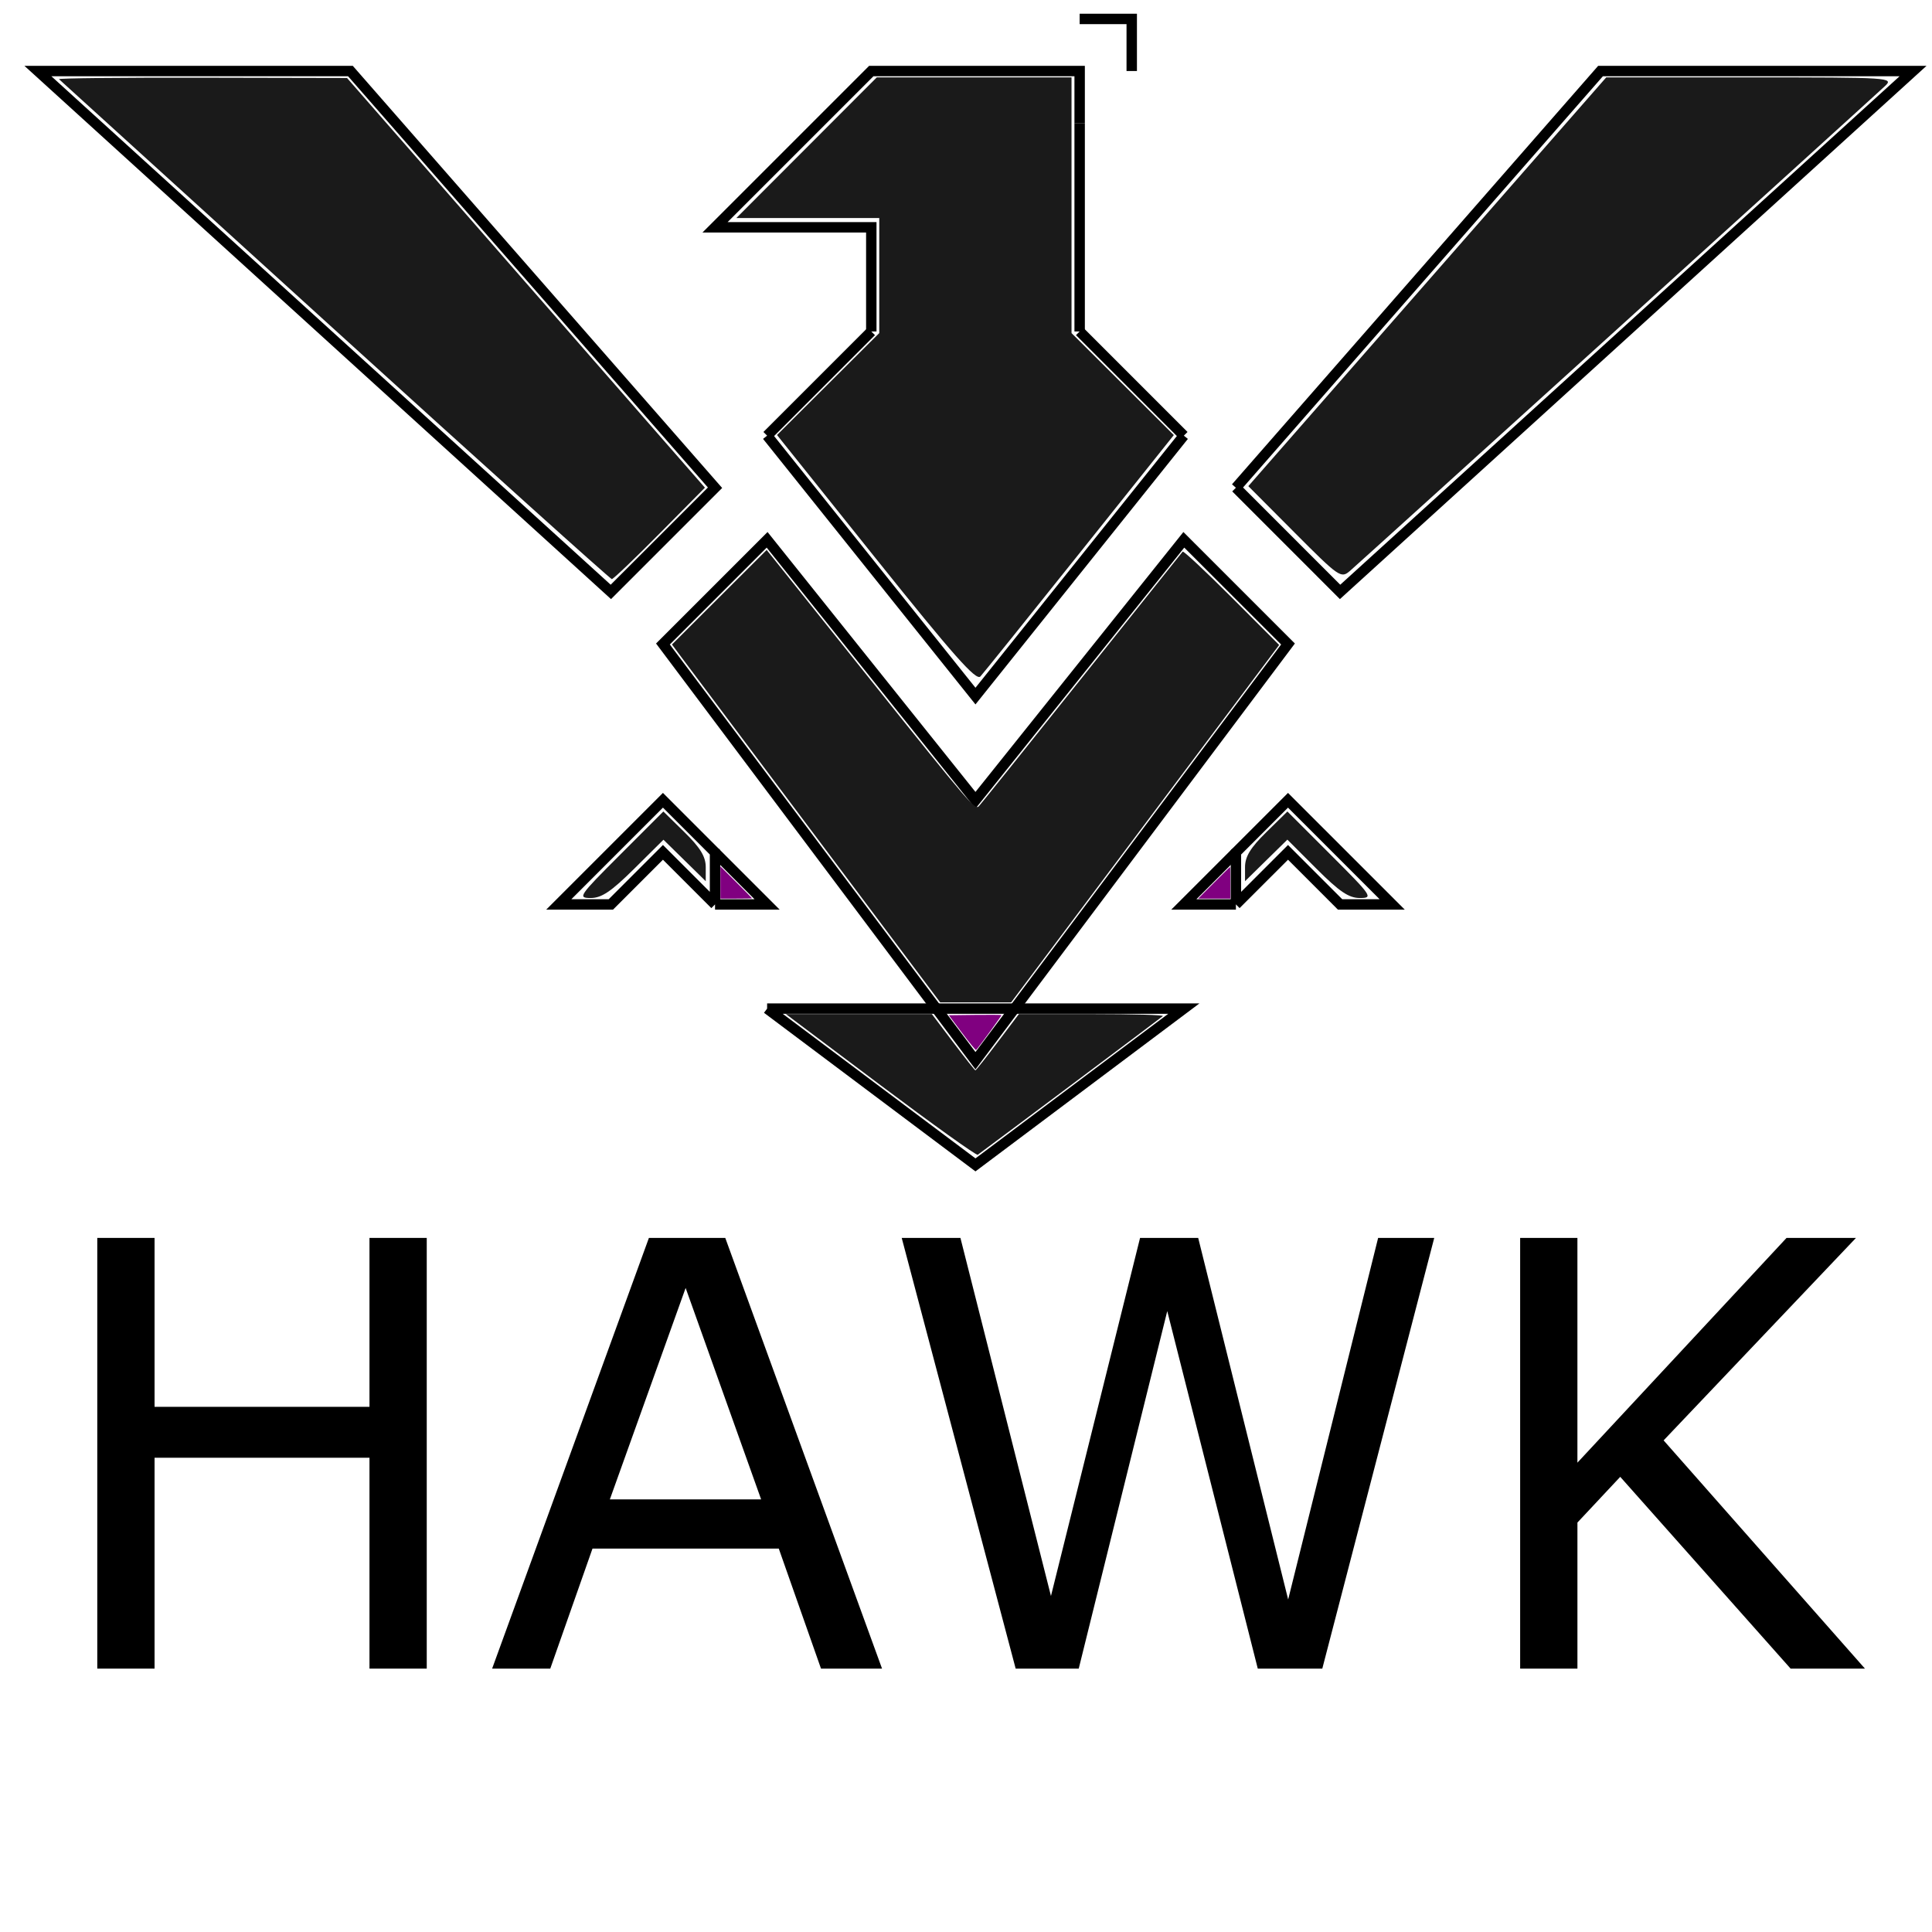
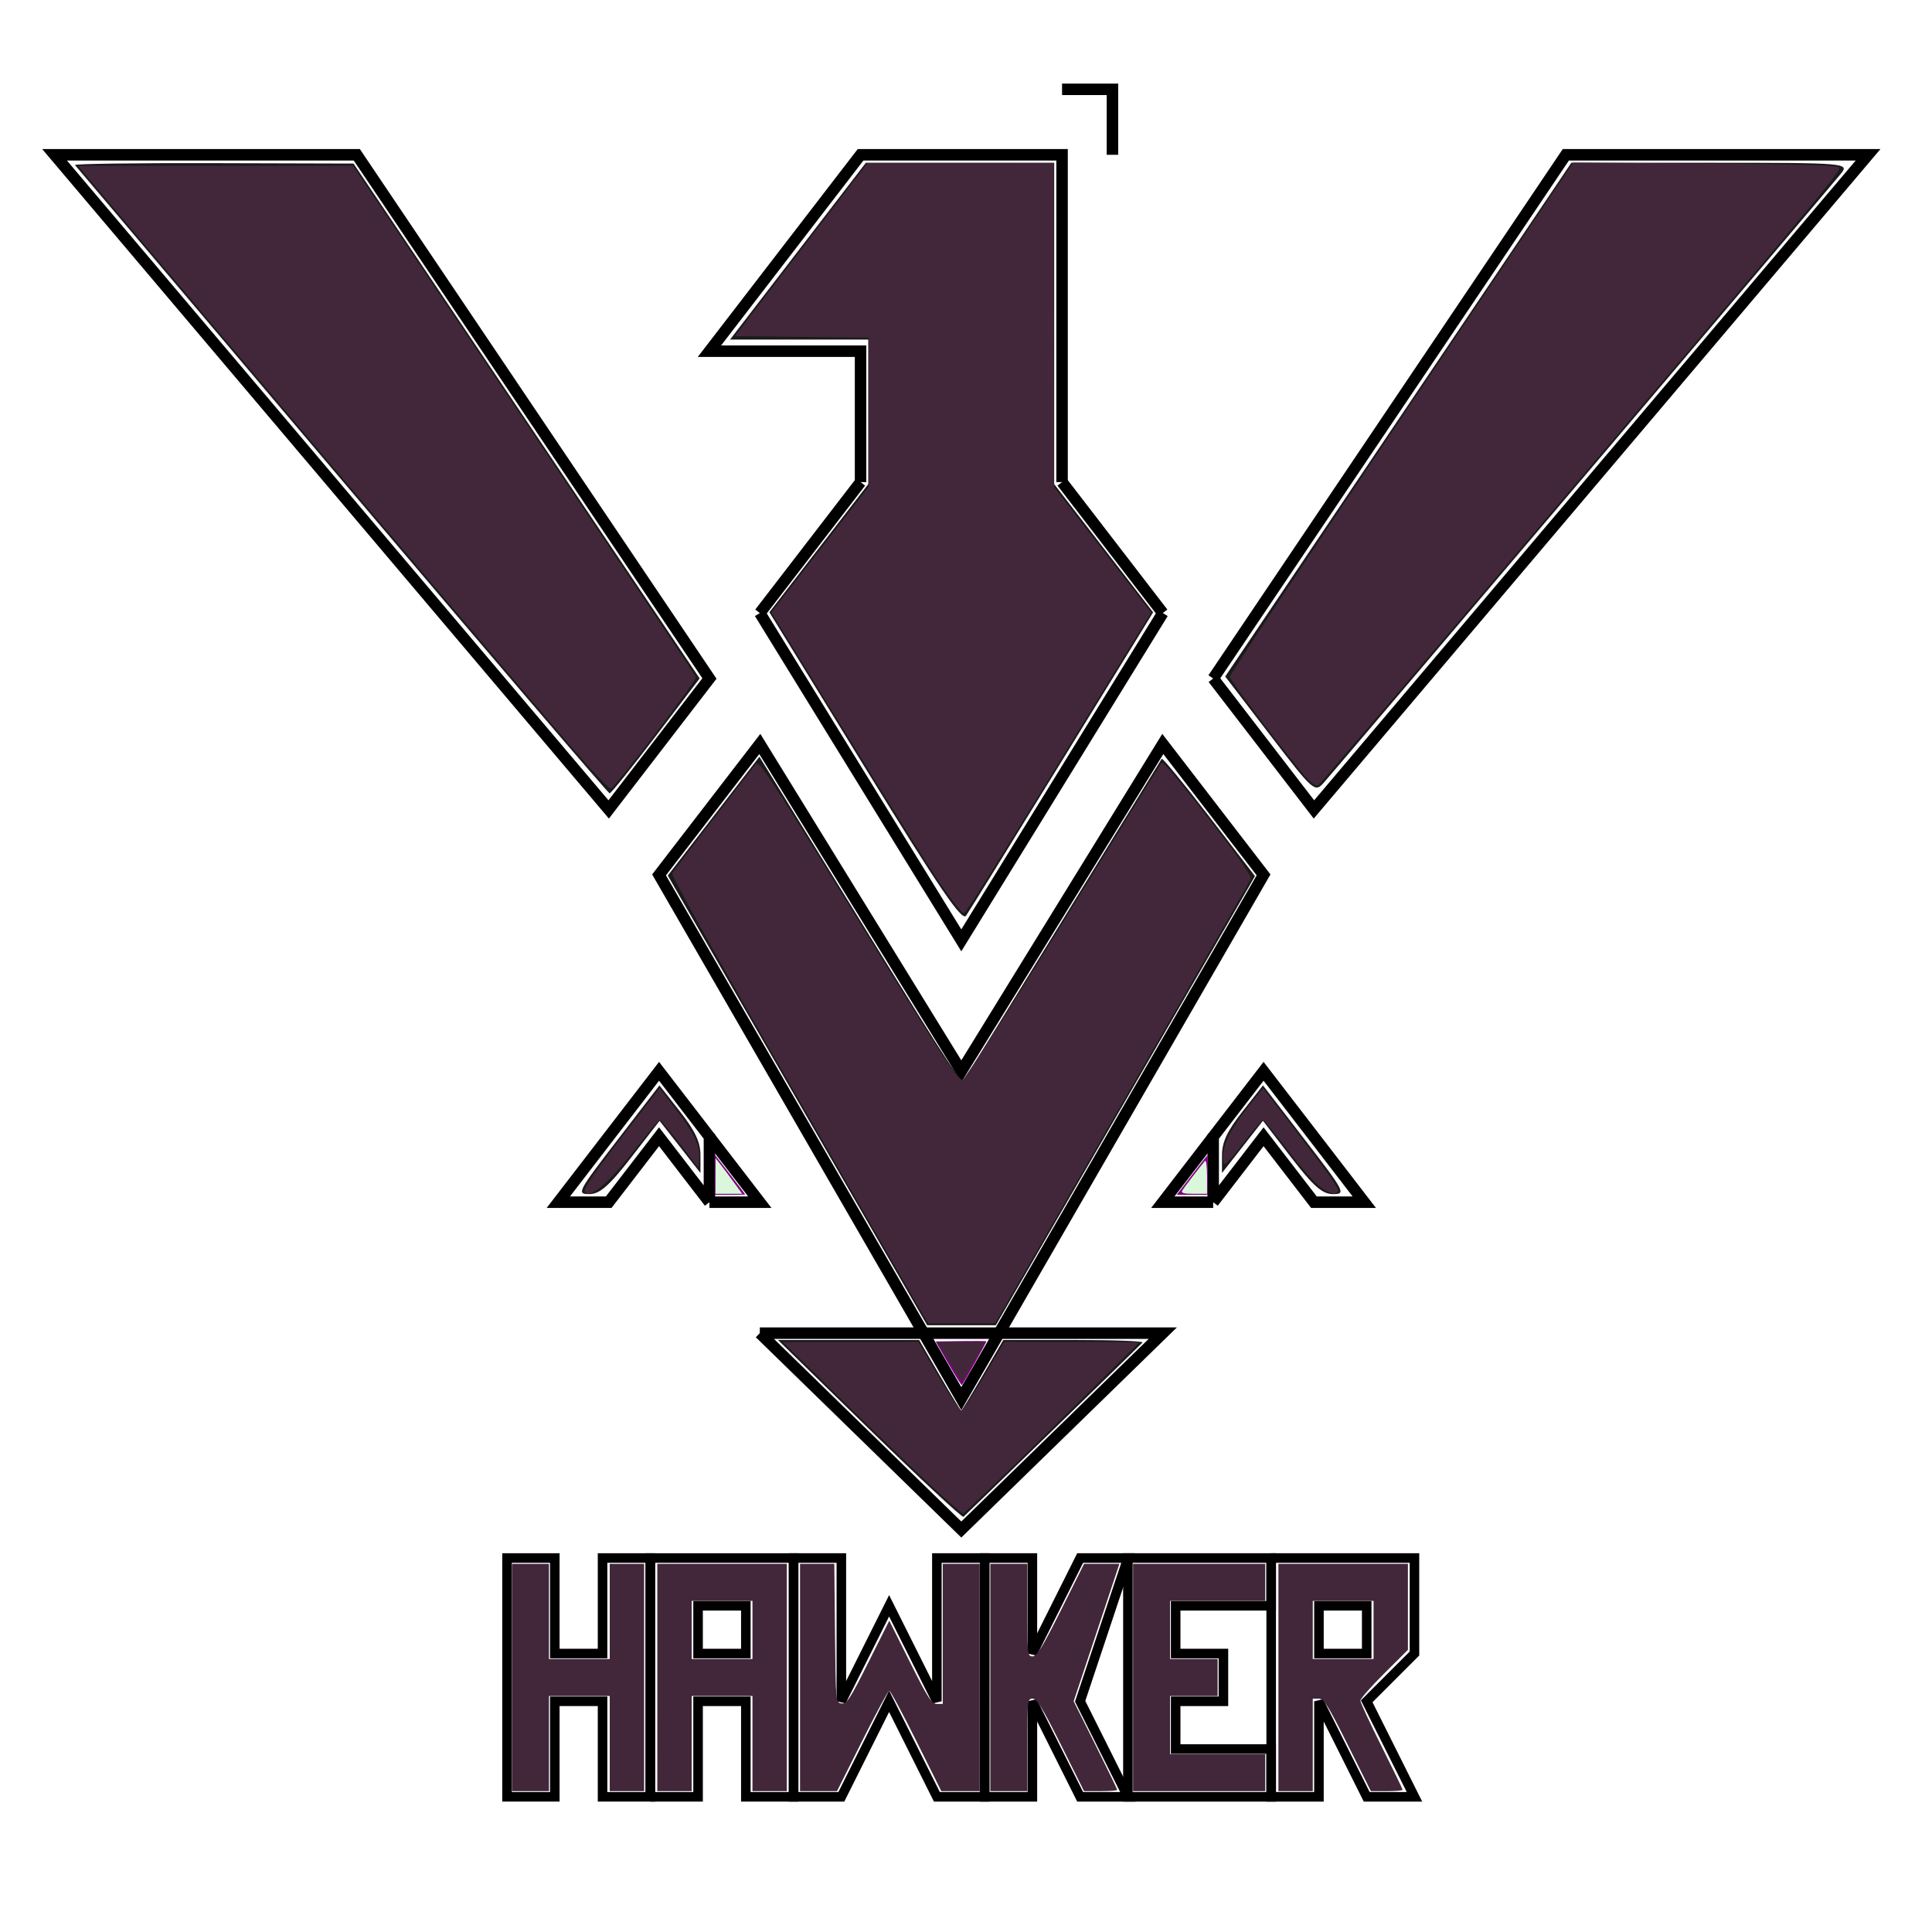
- <svg xmlns="http://www.w3.org/2000/svg" width="120" height="120" viewBox="0 0 120 120" version="1.1" id="svg5">
+ <svg xmlns="http://www.w3.org/2000/svg" width="512" height="512" viewBox="0 0 512 512" version="1.1" id="svg5">
  <defs id="defs2" />
  <g id="layer1">
-     <path style="fill:none;stroke:#000000;stroke-width:0.647px;stroke-linecap:butt;stroke-linejoin:miter;stroke-opacity:1" d="M 47.647,27.059 60.588,43.235 73.529,27.059" id="path342" />
-     <path style="fill:none;stroke:#000000;stroke-width:0.647px;stroke-linecap:butt;stroke-linejoin:miter;stroke-opacity:1" d="M 67.059,7.647 V 20.588" id="path1322" />
-     <path style="fill:none;stroke:#000000;stroke-width:0.647px;stroke-linecap:butt;stroke-linejoin:miter;stroke-opacity:1" d="M 54.118,20.588 V 14.118 H 44.412 L 54.118,4.412 H 67.059 V 7.647" id="path1328" />
-     <path style="fill:none;stroke:#000000;stroke-width:0.647px;stroke-linecap:butt;stroke-linejoin:miter;stroke-opacity:1" d="m 47.647,27.059 6.471,-6.471" id="path1690" />
-     <path style="fill:none;stroke:#000000;stroke-width:0.647px;stroke-linecap:butt;stroke-linejoin:miter;stroke-opacity:1" d="m 67.059,20.588 6.471,6.471" id="path1692" />
-     <path style="fill:none;stroke:#000000;stroke-width:0.647px;stroke-linecap:butt;stroke-linejoin:miter;stroke-opacity:1" d="m 44.412,56.176 v -3.235 l -3.235,-3.235 -3.235,3.235 -3.235,3.235 h 3.235 l 3.235,-3.235 3.235,3.235" id="path1753" />
-     <path style="fill:none;stroke:#000000;stroke-width:0.647px;stroke-linecap:butt;stroke-linejoin:miter;stroke-opacity:1" d="m 67.059,1.176 h 3.235 v 3.235" id="path1755" />
-     <path style="fill:none;stroke:#000000;stroke-width:0.647px;stroke-linecap:butt;stroke-linejoin:miter;stroke-opacity:1" d="M 76.765,56.176 V 52.941 L 80,49.706 86.471,56.176 H 83.235 L 80,52.941 76.765,56.176" id="path1876" />
-     <path style="fill:none;stroke:#000000;stroke-width:0.647px;stroke-linecap:butt;stroke-linejoin:miter;stroke-opacity:1" d="m 76.765,52.941 -3.235,3.235 h 3.235" id="path1878" />
-     <path style="fill:none;stroke:#000000;stroke-width:0.647px;stroke-linecap:butt;stroke-linejoin:miter;stroke-opacity:1" d="m 44.412,56.176 h 3.235 l -3.235,-3.235" id="path1880" />
-     <path style="fill:none;stroke:#000000;stroke-width:0.647px;stroke-linecap:butt;stroke-linejoin:miter;stroke-opacity:1" d="M 44.412,30.294 37.941,36.765 2.353,4.412 h 19.412 z" id="path3117" />
-     <path style="fill:none;stroke:#000000;stroke-width:0.647px;stroke-linecap:butt;stroke-linejoin:miter;stroke-opacity:1" d="M 76.765,30.294 83.235,36.765 118.824,4.412 H 99.412 L 76.765,30.294" id="path3119" />
-     <path style="fill:none;stroke:#000000;stroke-width:0.647px;stroke-linecap:butt;stroke-linejoin:miter;stroke-opacity:1" d="M 73.529,33.529 60.588,49.706 47.647,33.529 41.176,40 60.588,65.882 80,40 Z" id="path3121" />
-     <path style="fill:none;stroke:#000000;stroke-width:0.647px;stroke-linecap:butt;stroke-linejoin:miter;stroke-opacity:1" d="M 47.647,62.647 H 73.529 L 60.588,72.353 47.647,62.647" id="path3839" />
-     <path style="fill:#1a1a1a;stroke-width:0.291" d="M 80.405,33.075 77.536,30.195 88.651,17.5 99.766,4.806 h 8.944 c 8.724,0 8.93,0.013 8.369,0.541 -0.874,0.822 -32.556,29.533 -33.223,30.107 -0.565,0.486 -0.668,0.415 -3.451,-2.378 z" id="path3995" />
-     <path style="fill:#1a1a1a;stroke-width:0.291" d="m 54.409,34.702 -6.147,-7.683 3.175,-3.165 3.175,-3.165 v -3.573 -3.573 h -4.438 -4.438 l 4.362,-4.369 4.362,-4.369 h 6.047 6.047 v 7.942 7.942 l 3.177,3.167 3.177,3.167 -5.838,7.313 c -3.211,4.022 -5.99,7.479 -6.176,7.681 -0.264,0.287 -1.684,-1.316 -6.484,-7.315 z" id="path4034" />
-     <path style="fill:#1a1a1a;stroke-width:0.291" d="M 20.812,20.502 C 11.448,11.994 3.732,4.982 3.665,4.919 3.598,4.857 7.596,4.815 12.549,4.825 l 9.005,0.019 11.115,12.723 11.115,12.723 -2.809,2.84 c -1.545,1.562 -2.883,2.84 -2.973,2.84 -0.09,0 -7.826,-6.961 -17.19,-15.469 z" id="path4073" />
-     <path style="fill:#1a1a1a;stroke-width:0.291" d="m 38.516,53.09 2.687,-2.687 1.316,1.291 c 0.981,0.963 1.316,1.514 1.316,2.165 v 0.874 l -1.313,-1.288 -1.313,-1.288 -1.826,1.81 c -1.415,1.402 -2.021,1.81 -2.69,1.81 -0.826,0 -0.746,-0.118 1.823,-2.687 z" id="path4112" />
-     <path style="fill:#1a1a1a;stroke-width:0.291" d="" id="path4151" />
-     <path style="fill:#1a1a1a;stroke-width:0.291" d="" id="path4190" />
-     <path style="fill:#1a1a1a;stroke-width:0.291" d="m 81.774,53.964 -1.813,-1.813 -1.315,1.291 -1.315,1.291 V 53.859 c 0,-0.651 0.335,-1.203 1.316,-2.165 l 1.316,-1.291 2.687,2.687 c 2.584,2.584 2.653,2.687 1.812,2.687 -0.684,0 -1.269,-0.395 -2.688,-1.813 z" id="path4229" />
-     <path style="fill:#1a1a1a;stroke-width:0.146" d="M 50.46,51.676 C 46.096,45.856 42.347,40.855 42.131,40.563 l -0.393,-0.532 2.941,-2.936 2.941,-2.936 6.466,8.089 c 6.181,7.732 6.477,8.077 6.717,7.823 0.138,-0.146 3.02,-3.738 6.406,-7.984 3.385,-4.245 6.197,-7.766 6.249,-7.825 0.051,-0.058 1.421,1.222 3.043,2.846 l 2.949,2.952 -8.323,11.099 -8.323,11.099 h -2.204 -2.204 z" id="path4268" />
-     <path style="fill:#1a1a1a;stroke-width:0.146" d="m 54.697,67.408 -5.885,-4.422 h 4.534 4.534 l 1.32,1.748 c 0.726,0.961 1.348,1.748 1.383,1.748 0.035,0 0.658,-0.786 1.383,-1.748 l 1.32,-1.748 h 4.539 c 2.571,0 4.479,0.055 4.401,0.126 -0.107,0.098 -10.864,8.156 -11.498,8.613 -0.08,0.058 -2.794,-1.885 -6.031,-4.317 z" id="path4307" />
-     <path style="fill:#800080;stroke-width:0.073" d="m 44.745,54.813 v -1 l 0.983,0.981 c 0.541,0.54 0.983,0.99 0.983,1 0,0.011 -0.442,0.019 -0.983,0.019 h -0.983 z" id="path4420" />
-     <path style="fill:#800080;stroke-width:0.073" d="m 59.759,64.162 -0.823,-1.104 1.617,-0.02 c 0.889,-0.011 1.631,-0.005 1.649,0.012 0.025,0.025 -1.373,1.949 -1.575,2.167 -0.024,0.026 -0.415,-0.449 -0.867,-1.056 z" id="path4496" />
-     <path style="fill:#800080;stroke-width:0.073" d="m 75.4,54.83 c 0.54,-0.541 0.99,-0.983 1,-0.983 0.011,0 0.019,0.442 0.019,0.983 v 0.983 h -1 -1 z" id="path4535" />
-     <g aria-label="HAWK" id="text20210" style="font-size:36.795px;line-height:1.25;stroke-width:0.92">
-       <path d="M 26.506,103.641 H 22.949 V 90.543 H 9.6 V 103.641 H 6.042 V 76.889 H 9.6 V 87.381 H 22.949 V 76.889 h 3.557 l 0,9.907 z" id="path25894" />
-       <path d="M 54.785,103.641 H 50.994 L 48.371,96.185 H 36.801 l -2.623,7.456 h -3.611 l 9.738,-26.752 h 4.743 z M 47.275,93.13 42.586,79.997 37.879,93.13 Z" id="path25896" />
-       <path d="m 89.083,76.889 -6.953,26.752 H 78.123 L 72.5,81.434 67.002,103.641 H 63.085 L 56.007,76.889 h 3.647 l 5.623,22.242 5.534,-22.242 h 3.611 l 5.588,22.458 5.588,-22.458 z" id="path25898" />
-       <path d="m 115.835,103.641 h -4.617 l -10.582,-11.912 -2.659,2.839 v 9.073 H 94.419 V 76.889 h 3.557 v 13.96 L 110.966,76.889 h 4.312 L 103.33,89.465 Z" id="path25900" />
-     </g>
+     <path style="fill:none;stroke:#000000;stroke-width:3.044px;stroke-linecap:butt;stroke-linejoin:miter;stroke-opacity:1" d="m 201.357,162.462 53.4,86.742 53.4,-86.742" id="path342" />
+     <path style="fill:none;stroke:#000000;stroke-width:3.044px;stroke-linecap:butt;stroke-linejoin:miter;stroke-opacity:1" d="m 281.457,58.371 v 69.394" id="path1322" />
+     <path style="fill:none;stroke:#000000;stroke-width:3.044px;stroke-linecap:butt;stroke-linejoin:miter;stroke-opacity:1" d="M 228.057,127.765 V 93.068 h -40.05 l 40.05,-52.045 h 53.4 V 58.371" id="path1328" />
+     <path style="fill:none;stroke:#000000;stroke-width:3.044px;stroke-linecap:butt;stroke-linejoin:miter;stroke-opacity:1" d="m 201.357,162.462 26.7,-34.697" id="path1690" />
+     <path style="fill:none;stroke:#000000;stroke-width:3.044px;stroke-linecap:butt;stroke-linejoin:miter;stroke-opacity:1" d="m 281.457,127.765 26.7,34.697" id="path1692" />
+     <path style="fill:none;stroke:#000000;stroke-width:3.044px;stroke-linecap:butt;stroke-linejoin:miter;stroke-opacity:1" d="m 188.007,318.598 v -17.348 l -13.35,-17.348 -13.35,17.348 -13.35,17.348 h 13.35 l 13.35,-17.348 13.35,17.348" id="path1753" />
+     <path style="fill:none;stroke:#000000;stroke-width:3.044px;stroke-linecap:butt;stroke-linejoin:miter;stroke-opacity:1" d="m 281.457,23.674 h 13.35 v 17.348" id="path1755" />
+     <path style="fill:none;stroke:#000000;stroke-width:3.044px;stroke-linecap:butt;stroke-linejoin:miter;stroke-opacity:1" d="m 321.507,318.598 v -17.348 l 13.35,-17.348 26.7,34.697 h -13.35 l -13.35,-17.348 -13.35,17.348" id="path1876" />
+     <path style="fill:none;stroke:#000000;stroke-width:3.044px;stroke-linecap:butt;stroke-linejoin:miter;stroke-opacity:1" d="m 321.507,301.249 -13.35,17.348 h 13.35" id="path1878" />
+     <path style="fill:none;stroke:#000000;stroke-width:3.044px;stroke-linecap:butt;stroke-linejoin:miter;stroke-opacity:1" d="m 188.007,318.598 h 13.35 l -13.35,-17.348" id="path1880" />
+     <path style="fill:none;stroke:#000000;stroke-width:3.044px;stroke-linecap:butt;stroke-linejoin:miter;stroke-opacity:1" d="M 188.007,179.81 161.307,214.507 14.457,41.023 h 80.1 z" id="path3117" />
+     <path style="fill:none;stroke:#000000;stroke-width:3.044px;stroke-linecap:butt;stroke-linejoin:miter;stroke-opacity:1" d="m 321.507,179.81 26.7,34.697 146.85,-173.484 H 414.958 L 321.507,179.81" id="path3119" />
+     <path style="fill:none;stroke:#000000;stroke-width:3.044px;stroke-linecap:butt;stroke-linejoin:miter;stroke-opacity:1" d="m 308.157,197.159 -53.4,86.742 -53.4,-86.742 -26.7,34.697 80.1,138.788 80.1,-138.788 z" id="path3121" />
+     <path style="fill:none;stroke:#000000;stroke-width:3.044px;stroke-linecap:butt;stroke-linejoin:miter;stroke-opacity:1" d="m 201.357,353.295 h 106.8 l -53.4,52.045 -53.4,-52.045" id="path3839" />
+     <path style="fill:#1a1a1a;stroke-width:1.37" d="m 336.527,194.72 -11.838,-15.441 45.866,-68.071 45.866,-68.071 h 36.905 c 35.999,0 36.847,0.071 34.535,2.898 -3.606,4.409 -134.34,158.361 -137.091,161.439 -2.332,2.608 -2.758,2.226 -14.242,-12.753 z" id="path3995" />
+     <path style="fill:#1a1a1a;stroke-width:1.37" d="m 229.258,203.448 -25.364,-41.196 13.101,-16.972 13.101,-16.972 V 109.149 89.99 H 211.782 193.469 L 211.467,66.563 229.465,43.136 h 24.954 24.954 v 42.586 42.586 l 13.109,16.983 13.109,16.983 -24.091,39.216 c -13.25,21.569 -24.718,40.102 -25.484,41.185 -1.088,1.538 -6.949,-7.054 -26.757,-39.227 z" id="path4034" />
+     <path style="fill:#1a1a1a;stroke-width:1.37" d="M 90.626,127.301 C 51.986,81.679 20.146,44.078 19.871,43.744 19.596,43.409 36.091,43.183 56.528,43.24 l 37.157,0.104 45.866,68.225 45.866,68.225 -11.59,15.228 c -6.375,8.375 -11.895,15.228 -12.268,15.228 -0.373,0 -32.292,-37.327 -70.932,-82.949 z" id="path4073" />
+     <path style="fill:#1a1a1a;stroke-width:1.37" d="m 163.68,302.045 11.088,-14.409 5.43,6.925 c 4.048,5.162 5.43,8.117 5.43,11.61 v 4.685 l -5.416,-6.908 -5.416,-6.908 -7.536,9.706 c -5.837,7.518 -8.34,9.706 -11.101,9.706 -3.409,0 -3.078,-0.632 7.523,-14.409 z" id="path4112" />
+     <path style="fill:#1a1a1a;stroke-width:1.37" d="m 342.176,306.733 -7.48,-9.721 -5.428,6.922 -5.428,6.922 v -4.685 c 0,-3.493 1.382,-6.448 5.43,-11.61 l 5.43,-6.925 11.088,14.409 c 10.662,13.856 10.949,14.409 7.478,14.409 -2.824,0 -5.238,-2.117 -11.09,-9.721 z" id="path4229" />
+     <path style="fill:#1a1a1a;stroke-width:0.685" d="M 212.966,294.465 C 194.955,263.259 179.489,236.442 178.597,234.873 l -1.621,-2.853 12.137,-15.743 12.137,-15.743 26.682,43.373 c 25.507,41.462 26.728,43.31 27.716,41.951 0.569,-0.782 12.463,-20.046 26.432,-42.81 13.969,-22.764 25.572,-41.645 25.784,-41.958 0.212,-0.313 5.862,6.553 12.555,15.259 l 12.17,15.829 -34.345,59.513 -34.345,59.513 h -9.094 -9.094 z" id="path4268" />
+     <path style="fill:#1a1a1a;stroke-width:0.685" d="M 230.448,378.821 206.163,355.109 h 18.708 18.708 l 5.445,9.371 c 2.995,5.154 5.564,9.371 5.709,9.371 0.145,0 2.714,-4.217 5.709,-9.371 l 5.445,-9.371 h 18.73 c 10.611,0 18.483,0.294 18.16,0.677 -0.443,0.525 -44.83,43.735 -47.443,46.184 -0.331,0.31 -11.529,-10.107 -24.886,-23.149 z" id="path4307" />
+     <path style="fill:#800080;stroke-width:0.343" d="m 189.383,311.286 v -5.363 l 4.056,5.26 c 2.231,2.893 4.056,5.307 4.056,5.363 0,0.057 -1.825,0.103 -4.056,0.103 h -4.056 z" id="path4420" />
+     <path style="fill:#800080;stroke-width:0.343" d="m 251.337,361.418 -3.397,-5.919 6.671,-0.105 c 3.669,-0.058 6.731,-0.028 6.803,0.066 0.102,0.133 -5.667,10.449 -6.498,11.619 -0.101,0.141 -1.711,-2.406 -3.579,-5.662 z" id="path4496" />
+     <path style="fill:#800080;stroke-width:0.343" d="m 315.878,311.378 c 2.226,-2.899 4.084,-5.271 4.127,-5.271 0.044,0 0.079,2.372 0.079,5.271 v 5.271 h -4.127 -4.127 z" id="path4535" />
+     <path style="fill:none;stroke:#000000;stroke-width:2.531px;stroke-linecap:butt;stroke-linejoin:miter;stroke-opacity:1" d="m 134.37,412.89 v 37.97 25.313 h 12.657 v -25.313 h 12.657 v 25.313 h 12.657 v -25.313 -37.97 h -12.657 v 25.313 h -12.657 v -25.313 z" id="path274" />
+     <path style="fill:none;stroke:#000000;stroke-width:2.531px;stroke-linecap:butt;stroke-linejoin:miter;stroke-opacity:1" d="m 172.34,476.174 h 12.657 v -25.313 h 12.657 v 25.313 h 12.657 v -63.283 h -37.97 v 25.313 37.97" id="path2533" />
+     <path style="fill:none;stroke:#000000;stroke-width:2.531px;stroke-linecap:butt;stroke-linejoin:miter;stroke-opacity:1" d="m 184.997,438.204 h 12.657 v -12.657 h -12.657 z" id="path2535" />
+     <path style="fill:none;stroke:#000000;stroke-width:2.531px;stroke-linecap:butt;stroke-linejoin:miter;stroke-opacity:1" d="m 210.31,412.89 v 63.283 h 12.657 l 12.657,-25.313 12.657,25.313 h 12.657 v -63.283 h -12.657 v 37.97 l -12.657,-25.313 -12.657,25.313 v -37.97 z" id="path6487" />
+     <path style="fill:none;stroke:#000000;stroke-width:2.531px;stroke-linecap:butt;stroke-linejoin:miter;stroke-opacity:1" d="m 260.937,412.89 h 12.657 v 25.313 l 12.657,-25.313 h 12.657 l -12.657,37.97 12.657,25.313 h -12.657 l -12.657,-25.313 v 25.313 h -12.657 z" id="path9988" />
+     <path style="fill:none;stroke:#000000;stroke-width:2.531px;stroke-linecap:butt;stroke-linejoin:miter;stroke-opacity:1" d="m 298.907,412.89 v 63.283 h 37.97 v -12.657 h -25.313 v -12.657 h 12.657 v -12.657 h -12.657 v -12.657 h 25.313 v -12.657 z" id="path10198" />
+     <path style="fill:none;stroke:#000000;stroke-width:2.531px;stroke-linecap:butt;stroke-linejoin:miter;stroke-opacity:1" d="m 336.877,412.89 v 63.283 h 12.657 v -25.313 l 12.657,25.313 h 12.657 l -12.657,-25.313 12.657,-12.657 v -25.313 h -37.97" id="path10204" />
+     <path style="fill:none;stroke:#000000;stroke-width:2.531px;stroke-linecap:butt;stroke-linejoin:miter;stroke-opacity:1" d="m 349.534,425.547 v 12.657 h 12.657 v -12.657 z" id="path10206" />
+     <path style="fill:#42273b;fill-opacity:1;stroke-width:0.7" d="m 250.987,236.749 c -4.342,-6.16 -9.511,-14.363 -31.356,-49.765 l -15.231,-24.684 12.894,-16.641 12.894,-16.641 0.019,-19.775 0.019,-19.775 -17.747,-0.187 -17.747,-0.187 17.572,-22.93 17.572,-22.93 24.69,-0.009 24.69,-0.009 0.022,42.901 0.022,42.901 12.877,16.648 12.877,16.648 -15.764,25.668 c -26.141,42.564 -33.173,53.794 -33.827,54.021 -0.343,0.119 -2.359,-2.245 -4.48,-5.253 z" id="path11868" />
+     <path style="fill:#42273b;fill-opacity:1;stroke-width:0.7" d="m 346.382,206.292 c -3.565,-3.811 -20.379,-25.927 -20.466,-26.918 -0.044,-0.503 20.407,-31.373 45.447,-68.6 l 45.527,-67.686 34.815,0.243 c 24.235,0.169 35.05,0.479 35.591,1.019 0.818,0.818 -0.321,2.181 -92.25,110.368 -24.777,29.159 -45.372,53.216 -45.767,53.46 -0.395,0.244 -1.698,-0.605 -2.897,-1.886 z" id="path11944" />
+     <path style="fill:#42273b;fill-opacity:1;stroke-width:0.7" d="M 151.027,197.503 C 136.159,180.197 97.799,135.071 60.063,90.495 41.801,68.922 25.458,49.616 23.746,47.594 l -3.113,-3.677 h 36.461 36.461 l 45.305,67.395 c 24.918,37.067 45.425,67.72 45.572,68.116 0.296,0.797 -21.341,29.172 -22.551,29.574 -0.417,0.139 -5.301,-5.036 -10.854,-11.499 z" id="path11983" />
+     <path style="fill:#42273b;fill-opacity:1;stroke-width:0.7" d="m 211.767,291.518 c -21.103,-36.567 -33.954,-59.518 -33.629,-60.061 0.674,-1.125 21.191,-27.892 22.316,-29.115 0.678,-0.737 5.088,5.975 22.092,33.62 25.978,42.235 31.179,50.3 32.441,50.3 0.544,0 12.455,-18.652 26.724,-41.85 14.158,-23.018 25.869,-41.991 26.024,-42.163 0.511,-0.567 3.493,2.949 13.872,16.355 6.904,8.918 10.11,13.604 9.822,14.356 -0.236,0.614 -15.568,27.357 -34.072,59.428 l -33.644,58.312 h -8.896 -8.896 z" id="path12022" />
+     <path style="fill:#42273b;fill-opacity:1;stroke-width:0.7" d="m 246.487,393.486 c -4.512,-4.204 -15.138,-14.431 -23.613,-22.727 l -15.409,-15.082 17.946,-0.037 17.946,-0.037 5.352,9.105 c 2.944,5.008 5.659,9.105 6.033,9.105 0.374,0 3.089,-4.097 6.033,-9.105 l 5.352,-9.105 17.946,0.033 17.946,0.033 -23.114,22.71 c -12.713,12.49 -23.362,22.719 -23.666,22.73 -0.304,0.012 -4.243,-3.419 -8.755,-7.623 z" id="path12061" />
+     <path style="fill:#42273b;fill-opacity:1;stroke-width:0.7" d="m 135.672,444.556 v -30.118 h 4.903 4.903 v 12.608 12.608 h 8.055 8.055 v -12.608 -12.608 h 4.553 4.553 v 30.118 30.118 h -4.553 -4.553 v -12.608 -12.608 h -8.055 -8.055 v 12.608 12.608 h -4.903 -4.903 z" id="path12100" />
+     <path style="fill:#42273b;fill-opacity:1;stroke-width:0.7" d="m 212.018,444.556 v -30.118 h 4.541 4.541 l 0.187,18.386 c 0.187,18.374 0.188,18.386 1.736,18.606 1.359,0.193 2.23,-1.139 7.095,-10.855 l 5.546,-11.076 5.502,11.03 c 4.676,9.374 5.74,11.03 7.088,11.03 h 1.586 v -18.561 -18.561 h 4.903 4.903 v 30.118 30.118 h -5.093 -5.093 l -6.625,-13.308 c -3.643,-7.319 -6.866,-13.308 -7.161,-13.308 -0.295,0 -3.534,5.989 -7.198,13.308 l -6.661,13.308 h -4.899 -4.899 z" id="path12139" />
+     <path style="fill:#42273b;fill-opacity:1;stroke-width:0.7" d="m 300.271,444.556 v -30.118 h 17.511 17.51 v 4.903 4.903 h -12.608 -12.608 v 7.705 7.705 h 6.304 6.304 v 4.903 4.903 h -6.304 -6.304 v 7.705 7.705 h 12.608 12.608 v 4.903 4.903 h -17.51 -17.511 z" id="path12178" />
+     <path style="fill:#42273b;fill-opacity:1;stroke-width:0.7" d="m 338.794,444.556 v -30.118 h 17.16 17.16 v 11.396 11.396 l -6.304,6.275 c -3.467,3.451 -6.304,6.679 -6.304,7.173 0,0.494 2.521,5.934 5.603,12.089 3.082,6.155 5.603,11.352 5.603,11.549 0,0.197 -1.892,0.358 -4.205,0.358 h -4.205 l -6.117,-12.257 c -5.222,-10.464 -6.349,-12.257 -7.702,-12.257 h -1.585 v 12.257 12.257 h -4.553 -4.553 z m 25.215,-12.608 v -7.705 h -8.055 -8.055 v 7.705 7.705 h 8.055 8.055 z" id="path12217" />
+     <path style="fill:#42273b;fill-opacity:1;stroke-width:0.7" d="m 262.448,444.556 v -30.118 h 4.903 4.903 v 12.257 c 0,11.798 0.053,12.257 1.403,12.257 1.118,0 2.648,-2.495 7.52,-12.257 l 6.117,-12.257 h 4.677 4.677 l -6.06,18.209 -6.06,18.209 5.77,11.564 c 3.173,6.36 5.769,11.719 5.769,11.909 0,0.19 -1.974,0.345 -4.387,0.345 h -4.387 l -6.117,-12.257 c -4.872,-9.763 -6.402,-12.257 -7.52,-12.257 -1.351,0 -1.403,0.459 -1.403,12.257 v 12.257 h -4.903 -4.903 z" id="path12256" />
+     <path style="fill:#42273b;fill-opacity:1;stroke-width:0.7" d="m 174.195,444.556 v -30.118 h 17.16 17.16 v 30.118 30.118 h -4.553 -4.553 v -12.608 -12.608 h -8.055 -8.055 v 12.608 12.608 h -4.553 -4.553 z m 25.215,-12.608 v -7.705 h -8.055 -8.055 v 7.705 7.705 h 8.055 8.055 z" id="path12295" />
+     <path style="fill:#42273b;fill-opacity:1;stroke-width:0.7" d="m 351.698,315.702 c -2.131,-0.862 -5.276,-4.209 -11.281,-12.007 -2.934,-3.81 -5.524,-6.925 -5.755,-6.922 -0.231,0.003 -2.627,2.859 -5.323,6.348 -4.017,5.197 -4.946,6.066 -5.139,4.806 -0.614,-3.999 1.64,-8.593 8.13,-16.575 l 2.41,-2.964 8.265,10.783 c 10.008,13.058 11.946,15.865 11.477,16.624 -0.431,0.697 -0.865,0.682 -2.783,-0.094 z" id="path12334" />
+     <path style="fill:#daf7dc;fill-opacity:1;stroke-width:0.7" d="m 313.313,315.504 c 0.457,-0.774 4.507,-6.061 6.009,-7.845 0.308,-0.366 0.56,1.446 0.56,4.027 v 4.693 h -3.543 c -2.644,0 -3.412,-0.222 -3.026,-0.876 z" id="path12486" />
+     <path style="fill:#daf7dc;fill-opacity:1;stroke-width:0.7" d="m 189.62,311.652 0.014,-4.728 1.369,1.751 c 0.753,0.963 2.342,3.091 3.53,4.728 l 2.161,2.977 h -3.546 -3.546 z" id="path12562" />
+     <path style="fill:#42273b;fill-opacity:1;stroke-width:0.7" d="m 253.188,363.567 c -0.923,-1.491 -2.395,-3.892 -3.271,-5.337 l -1.592,-2.627 h 6.39 6.39 l -1.924,3.327 c -1.058,1.83 -2.462,4.231 -3.12,5.337 l -1.196,2.01 z" id="path12601" />
+     <path style="fill:#42273b;fill-opacity:1;stroke-width:0.7" d="m 155.009,315.801 c -0.473,-0.765 2.467,-5.004 12.358,-17.822 l 7.443,-9.646 4.286,5.631 c 4.975,6.535 6.466,9.695 6.169,13.073 l -0.213,2.426 -4.903,-6.343 c -2.697,-3.489 -5.085,-6.345 -5.308,-6.348 -0.223,-0.003 -2.803,3.068 -5.735,6.824 -7.784,9.973 -12.795,14.31 -14.097,12.204 z" id="path17786" />
  </g>
</svg>
